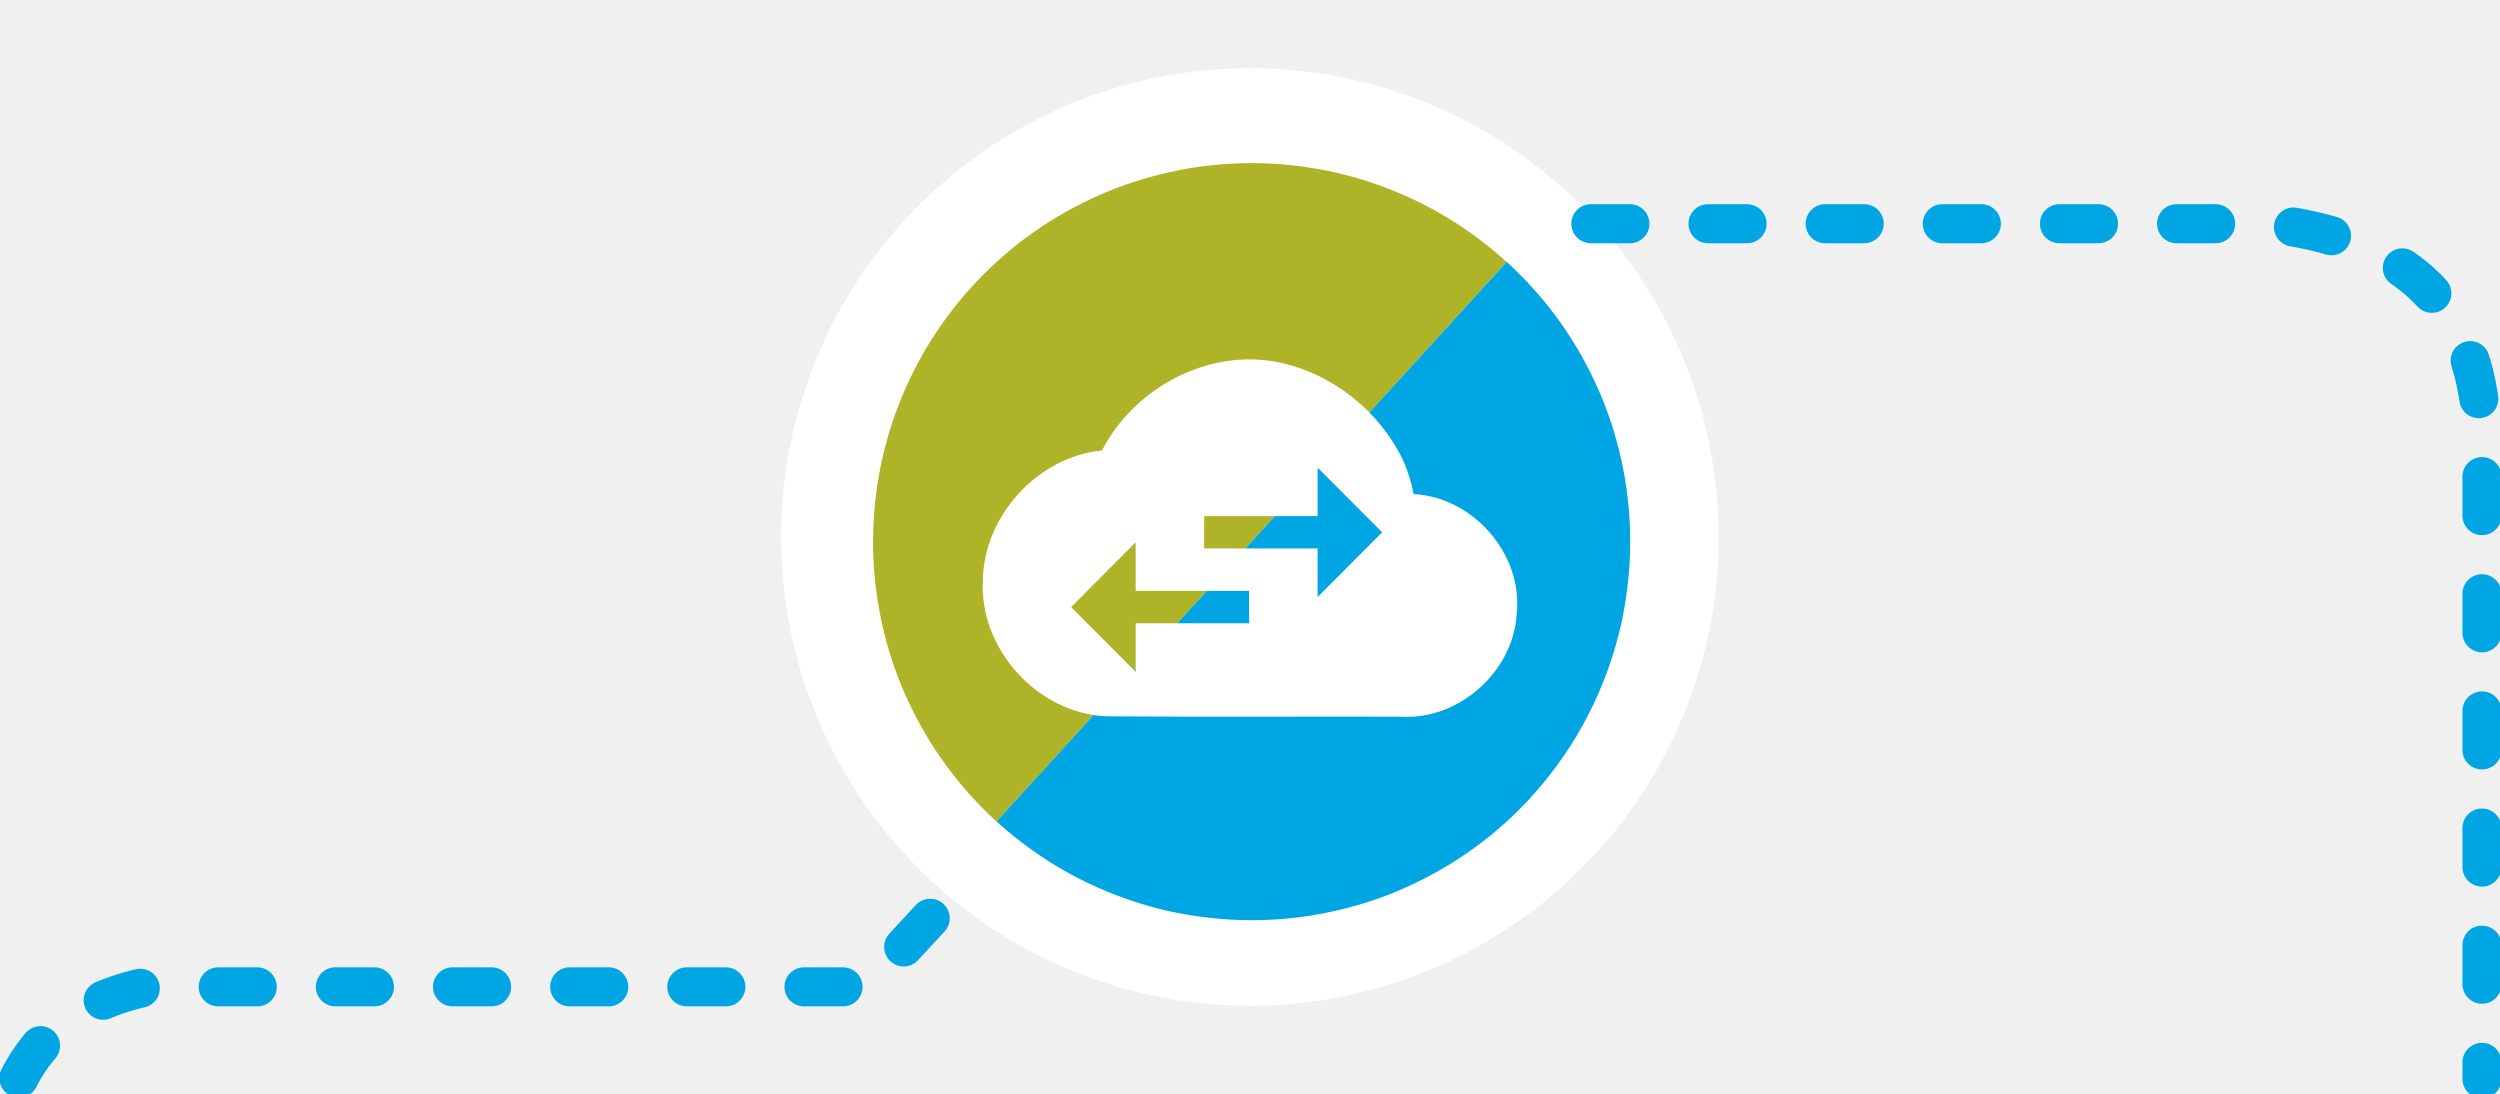
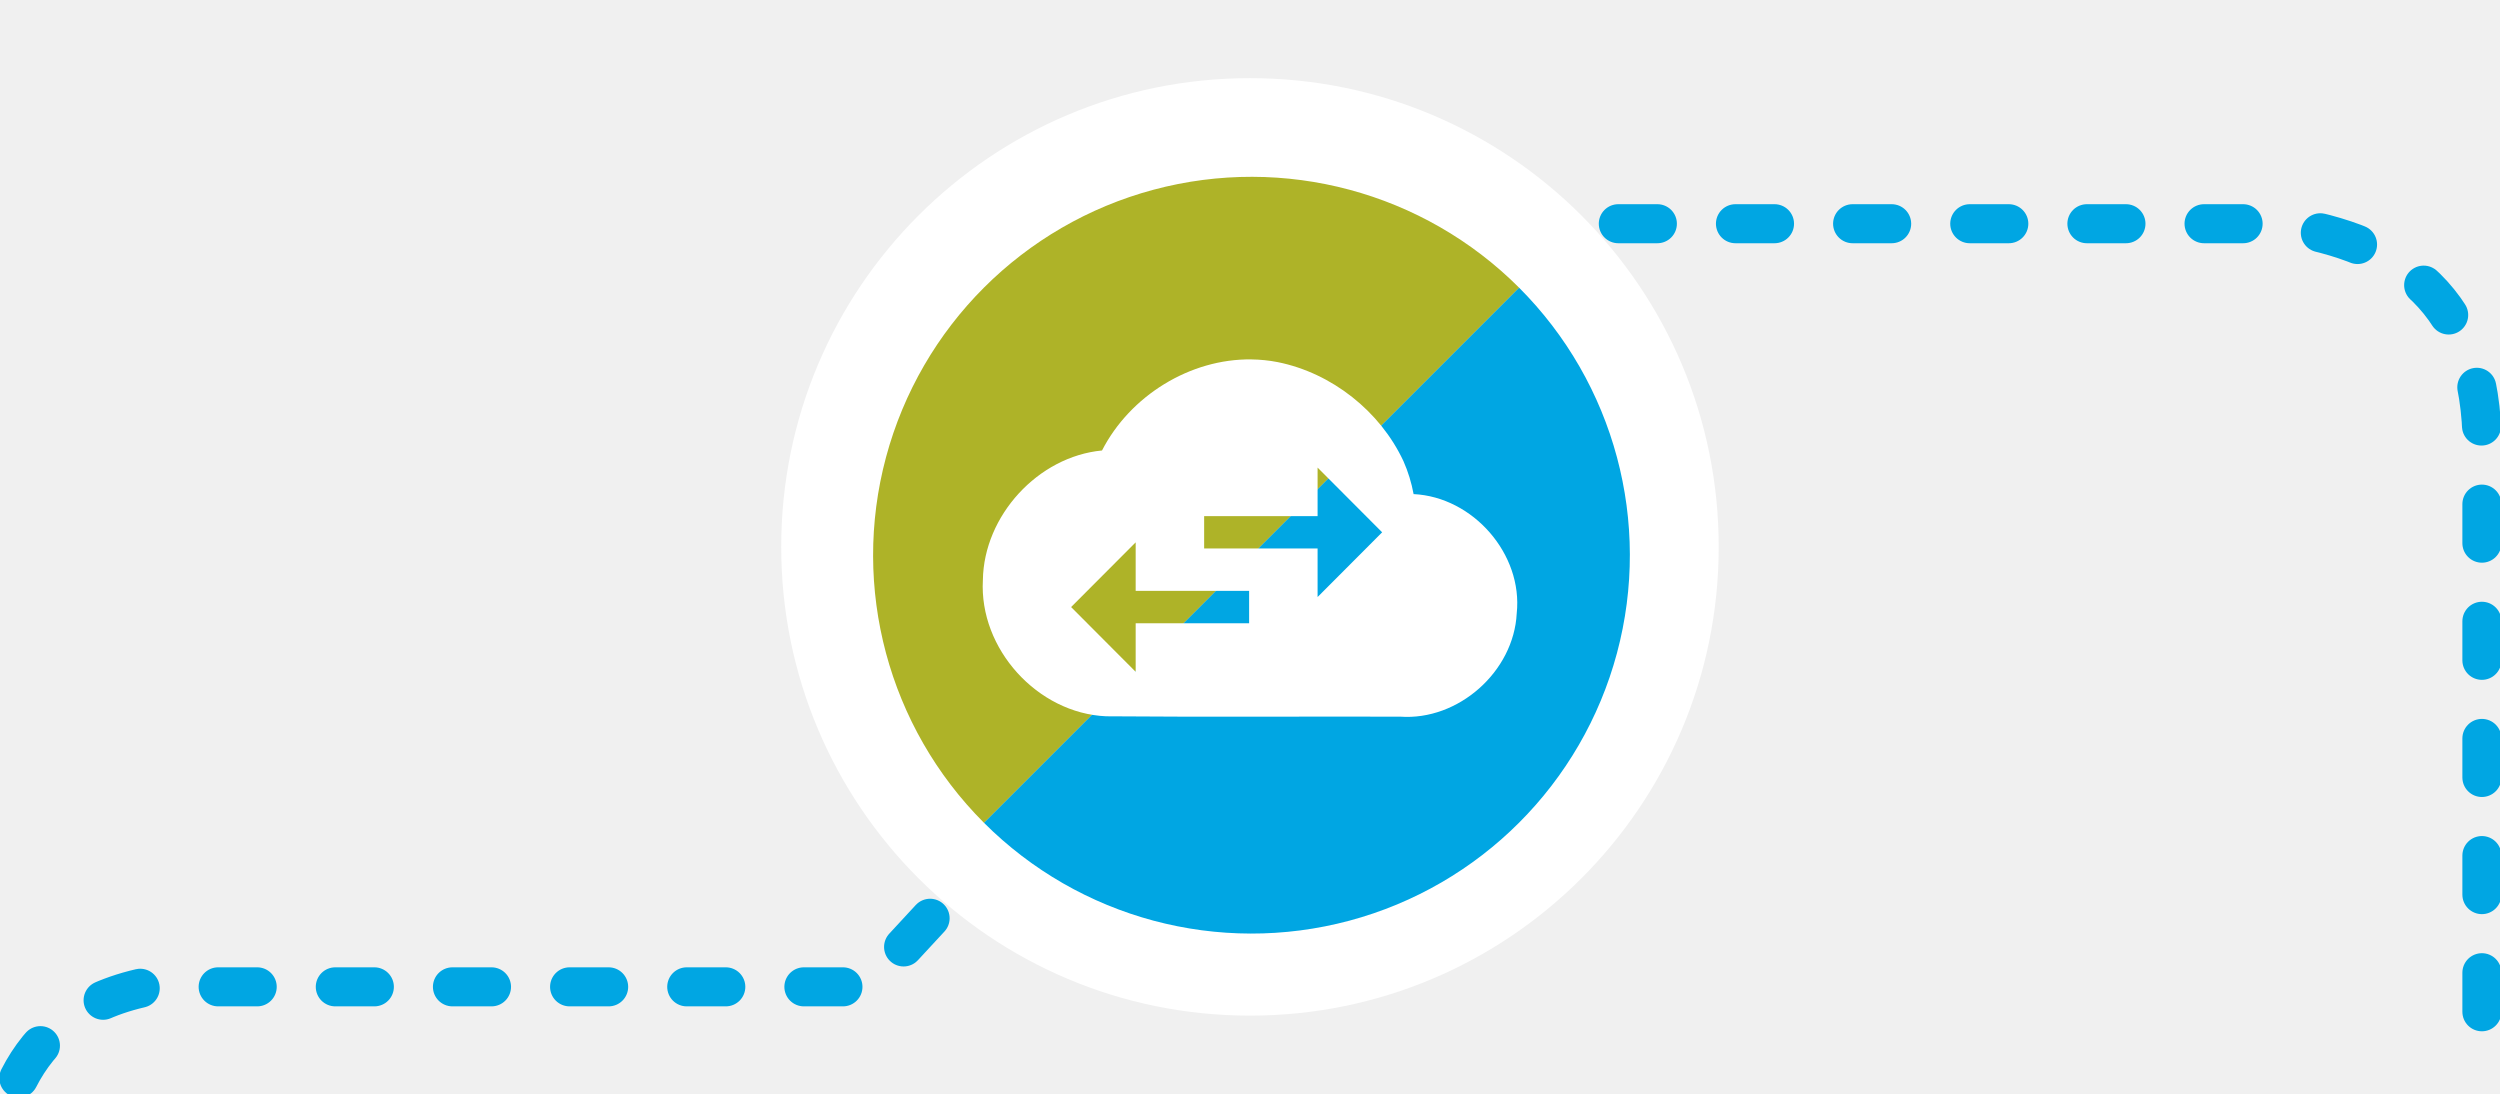
<svg xmlns="http://www.w3.org/2000/svg" width="128" height="56" viewBox="0 0 33.867 14.817" version="1.1" id="svg2845">
  <defs id="defs2839" />
  <g id="layer1" transform="translate(0,-282.1833)">
-     <path id="path10909" d="m 23.283,289.458 c 0,0.207 -0.01,0.416 -0.031,0.622 -0.02,0.207 -0.051,0.413 -0.092,0.617 -0.041,0.204 -0.09,0.406 -0.151,0.604 -0.06,0.2 -0.13,0.394 -0.21,0.586 -0.08,0.192 -0.168,0.38 -0.266,0.564 -0.099,0.183 -0.205,0.361 -0.321,0.534 -0.116,0.173 -0.239,0.341 -0.371,0.501 -0.132,0.16 -0.272,0.314 -0.419,0.462 -0.148,0.146 -0.301,0.286 -0.462,0.419 -0.16,0.132 -0.328,0.256 -0.501,0.371 -0.173,0.116 -0.351,0.221 -0.534,0.321 -0.183,0.098 -0.371,0.186 -0.564,0.266 -0.192,0.08 -0.387,0.15 -0.586,0.21 -0.198,0.061 -0.401,0.111 -0.604,0.151 -0.204,0.041 -0.41,0.071 -0.617,0.092 -0.206,0.02 -0.415,0.031 -0.622,0.031 -0.207,0 -0.416,-0.01 -0.622,-0.031 -0.207,-0.02 -0.413,-0.051 -0.617,-0.092 -0.204,-0.041 -0.406,-0.09 -0.604,-0.151 -0.2,-0.06 -0.394,-0.13 -0.586,-0.21 -0.192,-0.08 -0.38,-0.168 -0.564,-0.266 -0.183,-0.099 -0.361,-0.205 -0.534,-0.321 -0.173,-0.116 -0.341,-0.239 -0.501,-0.371 -0.16,-0.132 -0.314,-0.272 -0.462,-0.419 -0.146,-0.148 -0.286,-0.301 -0.419,-0.462 -0.132,-0.16 -0.256,-0.328 -0.371,-0.501 -0.116,-0.173 -0.221,-0.351 -0.321,-0.534 -0.098,-0.183 -0.186,-0.371 -0.266,-0.564 -0.08,-0.192 -0.15,-0.387 -0.21,-0.586 -0.061,-0.198 -0.111,-0.401 -0.151,-0.604 -0.041,-0.204 -0.071,-0.41 -0.092,-0.617 -0.02,-0.206 -0.031,-0.415 -0.031,-0.622 0,-0.207 0.01,-0.416 0.031,-0.622 0.02,-0.207 0.051,-0.413 0.092,-0.617 0.041,-0.204 0.09,-0.406 0.151,-0.604 0.06,-0.2 0.13,-0.394 0.21,-0.586 0.08,-0.192 0.168,-0.38 0.266,-0.564 0.099,-0.183 0.205,-0.361 0.321,-0.534 0.116,-0.173 0.239,-0.341 0.371,-0.501 0.132,-0.16 0.272,-0.314 0.419,-0.462 0.148,-0.146 0.301,-0.286 0.462,-0.419 0.16,-0.132 0.328,-0.256 0.501,-0.371 0.173,-0.116 0.351,-0.221 0.534,-0.321 0.183,-0.098 0.371,-0.186 0.564,-0.266 0.192,-0.08 0.387,-0.15 0.586,-0.21 0.198,-0.061 0.401,-0.111 0.604,-0.151 0.204,-0.041 0.41,-0.071 0.617,-0.092 0.206,-0.02 0.415,-0.031 0.622,-0.031 0.207,0 0.416,0.01 0.622,0.031 0.207,0.02 0.413,0.051 0.617,0.092 0.204,0.041 0.406,0.09 0.604,0.151 0.2,0.06 0.394,0.13 0.586,0.21 0.192,0.08 0.38,0.168 0.564,0.266 0.183,0.099 0.361,0.205 0.534,0.321 0.173,0.116 0.341,0.239 0.501,0.371 0.16,0.132 0.314,0.272 0.462,0.419 0.146,0.148 0.286,0.301 0.419,0.462 0.132,0.16 0.256,0.328 0.371,0.501 0.116,0.173 0.221,0.351 0.321,0.534 0.098,0.183 0.186,0.371 0.266,0.564 0.08,0.192 0.15,0.387 0.21,0.586 0.061,0.198 0.111,0.401 0.151,0.604 0.041,0.204 0.071,0.41 0.092,0.617 0.02,0.206 0.031,0.415 0.031,0.622 z m 0,0" style="fill:#ffffff;fill-opacity:1;fill-rule:nonzero;stroke:none;stroke-width:0.326" />
-     <path id="path10901" d="m 13.166,286.066 c -0.227,0.249 -0.427,0.518 -0.602,0.806 -0.173,0.288 -0.317,0.591 -0.432,0.908 -0.115,0.317 -0.197,0.641 -0.247,0.975 -0.05,0.333 -0.068,0.668 -0.053,1.004 0.016,0.336 0.064,0.668 0.145,0.994 0.08,0.328 0.192,0.643 0.335,0.948 0.144,0.305 0.315,0.593 0.514,0.864 0.201,0.271 0.424,0.52 0.673,0.747 l 6.911,-7.58 c -0.249,-0.227 -0.517,-0.427 -0.805,-0.602 -0.288,-0.173 -0.591,-0.317 -0.908,-0.432 -0.317,-0.115 -0.641,-0.197 -0.975,-0.247 -0.333,-0.051 -0.668,-0.068 -1.004,-0.052 -0.336,0.015 -0.668,0.064 -0.994,0.145 -0.328,0.08 -0.643,0.192 -0.948,0.335 -0.305,0.144 -0.593,0.315 -0.864,0.514 -0.271,0.201 -0.52,0.425 -0.747,0.674 z" style="fill:#aeb328;fill-opacity:1;fill-rule:nonzero;stroke:none;stroke-width:0.326" />
-     <path style="fill:#00a6e3;fill-opacity:1;fill-rule:nonzero;stroke:none;stroke-width:0.326" d="m 20.746,292.977 c -0.227,0.249 -0.476,0.473 -0.747,0.673 -0.271,0.199 -0.559,0.37 -0.864,0.514 -0.305,0.144 -0.621,0.256 -0.948,0.335 -0.327,0.081 -0.658,0.129 -0.994,0.145 -0.336,0.016 -0.671,-0.004 -1.004,-0.052 -0.334,-0.05 -0.658,-0.132 -0.975,-0.247 -0.317,-0.115 -0.62,-0.259 -0.908,-0.432 -0.288,-0.175 -0.557,-0.375 -0.806,-0.602 l 6.911,-7.58 c 0.249,0.227 0.473,0.476 0.674,0.747 0.199,0.271 0.37,0.559 0.514,0.864 0.144,0.305 0.256,0.621 0.335,0.948 0.081,0.327 0.129,0.658 0.145,0.994 0.015,0.336 -0.002,0.671 -0.053,1.004 -0.049,0.334 -0.132,0.658 -0.247,0.975 -0.115,0.317 -0.259,0.62 -0.432,0.908 -0.175,0.288 -0.375,0.557 -0.602,0.806 z" id="path10903" />
-     <path style="fill:none;stroke:#00a6e3;stroke-width:0.529;stroke-linecap:round;stroke-linejoin:round;stroke-miterlimit:4;stroke-dasharray:0.529, 1.058;stroke-dashoffset:0;stroke-opacity:1" d="m 21.551,285.214 h 9.23 c 1.611,0.214 2.774,0.924 2.842,2.842 v 8.743 m -33.367,-0.011 c 0.287,-0.562 0.807,-1.045 1.732,-1.236 h 9.754 l 1.102,-1.192" id="path11932" />
+     <path style="fill:none;stroke:#00a6e3;stroke-width:0.529;stroke-linecap:round;stroke-linejoin:round;stroke-miterlimit:4;stroke-dasharray:0.529, 1.058;stroke-dashoffset:0;stroke-opacity:1" d="m 21.923,285.214 h 8.857 c 1.611,0.214 2.774,0.924 2.842,2.842 v 8.743 m -33.367,-0.011 c 0.287,-0.562 0.807,-1.045 1.732,-1.236 h 9.754 l 1.102,-1.192" id="path11932" />
+     <path style="opacity:1;fill:#ffffff;fill-opacity:1;stroke:none;stroke-width:0.585;stroke-linecap:round;stroke-linejoin:round;stroke-miterlimit:4;stroke-dasharray:0.585, 1.17;stroke-dashoffset:0;stroke-opacity:1" d="m 23.283,289.592 a 6.35,6.35 0 0 1 -6.35,6.35 6.35,6.35 0 0 1 -6.35,-6.35 6.35,6.35 0 0 1 6.35,-6.35 6.35,6.35 0 0 1 6.35,6.35 z" id="path818" />
+     <path style="opacity:1;fill:#00a6e3;fill-opacity:1;stroke:none;stroke-width:0.486;stroke-linecap:round;stroke-linejoin:round;stroke-miterlimit:4;stroke-dasharray:0.486, 0.972;stroke-dashoffset:0;stroke-opacity:1" id="path831" d="m -187.738,216.839 a 5.126,5.126 0 0 1 -2.563,4.44 5.126,5.126 0 0 1 -5.126,0 5.126,5.126 0 0 1 -2.563,-4.44 l 5.126,0 z" transform="rotate(-45)" />
+     <path d="m -187.738,-216.84 a 5.126,5.126 0 0 1 -2.563,4.439 5.126,5.126 0 0 1 -5.126,0 5.126,5.126 0 0 1 -2.563,-4.439 l 5.126,0 z" id="path833" style="opacity:1;fill:#aeb328;fill-opacity:1;stroke:none;stroke-width:0.486;stroke-linecap:round;stroke-linejoin:round;stroke-miterlimit:4;stroke-dasharray:0.486, 0.972;stroke-dashoffset:0;stroke-opacity:1" transform="matrix(0.7071068,-0.7071068,-0.7071068,-0.7071068,0,0)" />
    <g style="fill:#ffffff;fill-opacity:1" transform="matrix(0.4020257,0,0,0.4020257,13.31428,293.0915)" id="use10905">
      <path style="fill:#ffffff;fill-opacity:1;stroke:none;stroke-width:1.469" d="m 48.072,15.154 c -3.037,-0.038 -6.002,1.8 -7.393,4.508 -3.172,0.301 -5.85,3.233 -5.896,6.412 -0.193,3.401 2.7,6.597 6.102,6.744 4.849,0.039 9.699,0.007 14.549,0.018 2.882,0.208 5.626,-2.231 5.771,-5.111 0.314,-2.936 -2.168,-5.763 -5.104,-5.904 -0.104,-0.56 -0.271,-1.11 -0.502,-1.631 -1.154,-2.471 -3.55,-4.365 -6.227,-4.902 -0.432,-0.085 -0.867,-0.127 -1.301,-0.133 z m 3.277,5.355 3.195,3.203 -3.195,3.203 v -2.402 h -5.615 v -1.602 h 5.615 z m -9.004,3.7 v 2.402 h 5.615 v 1.602 h -5.615 v 2.404 l -3.195,-3.205 z" transform="matrix(0.6808252,0,0,0.6808252,-23.67961,-25.33979)" id="path3833" />
    </g>
  </g>
</svg>
